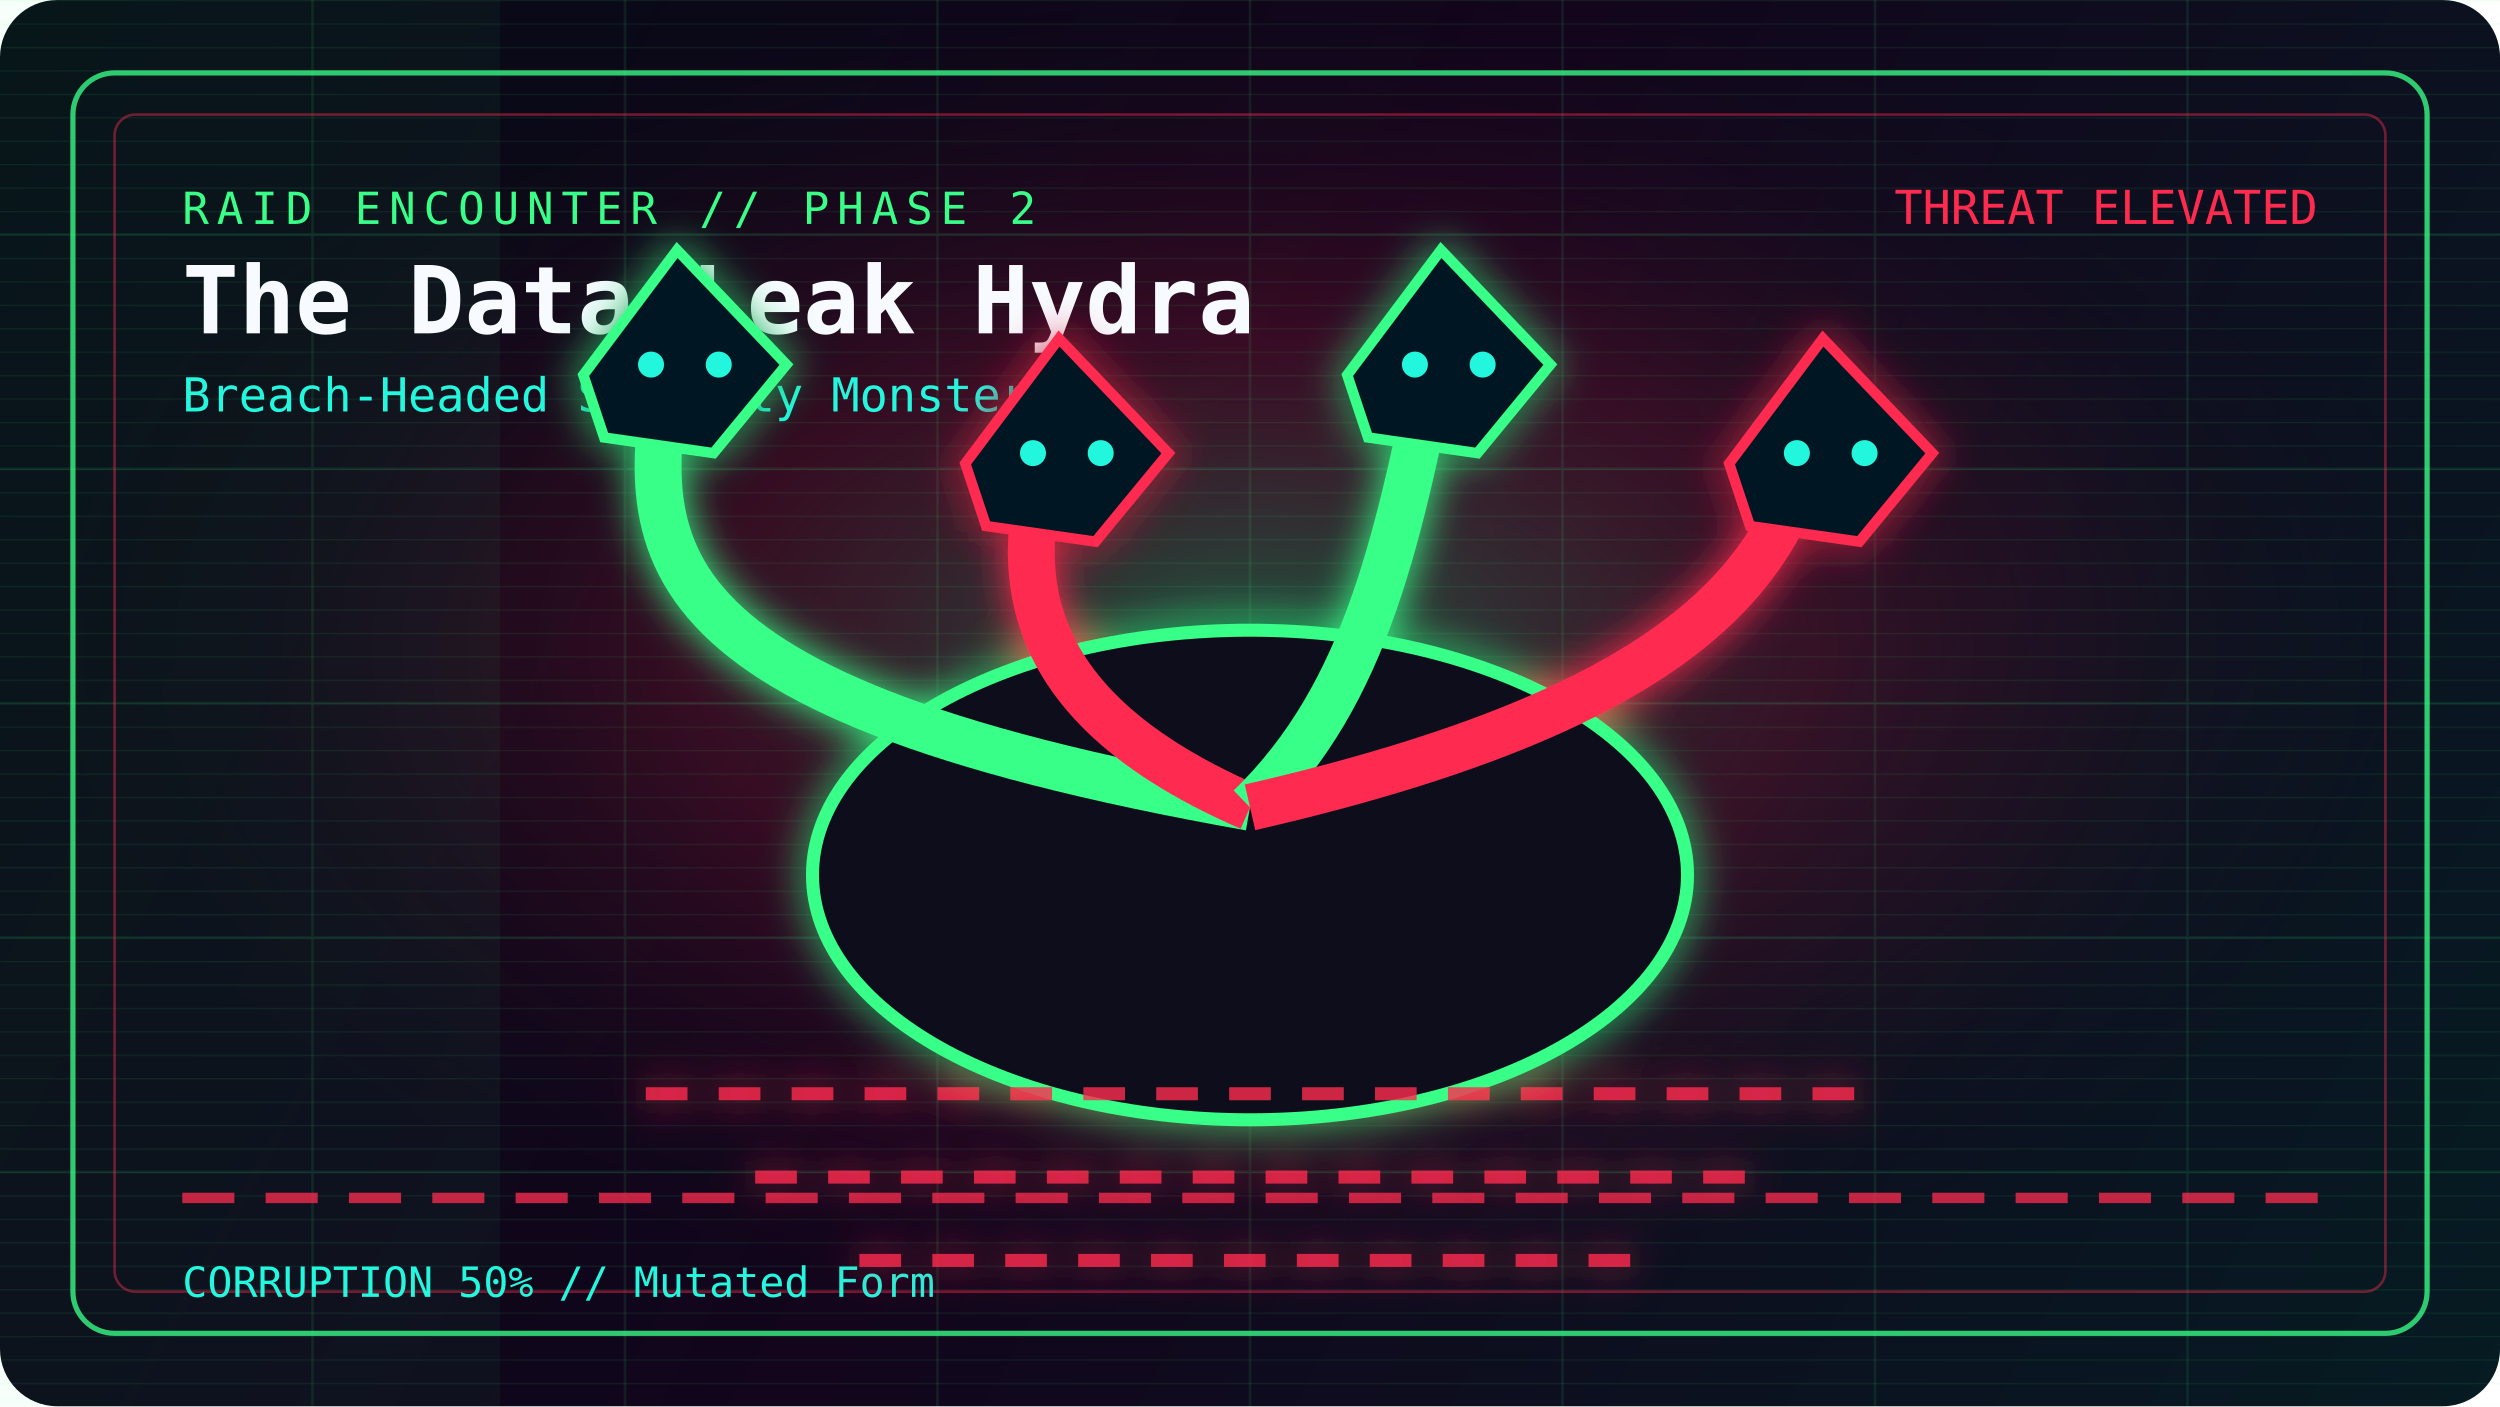
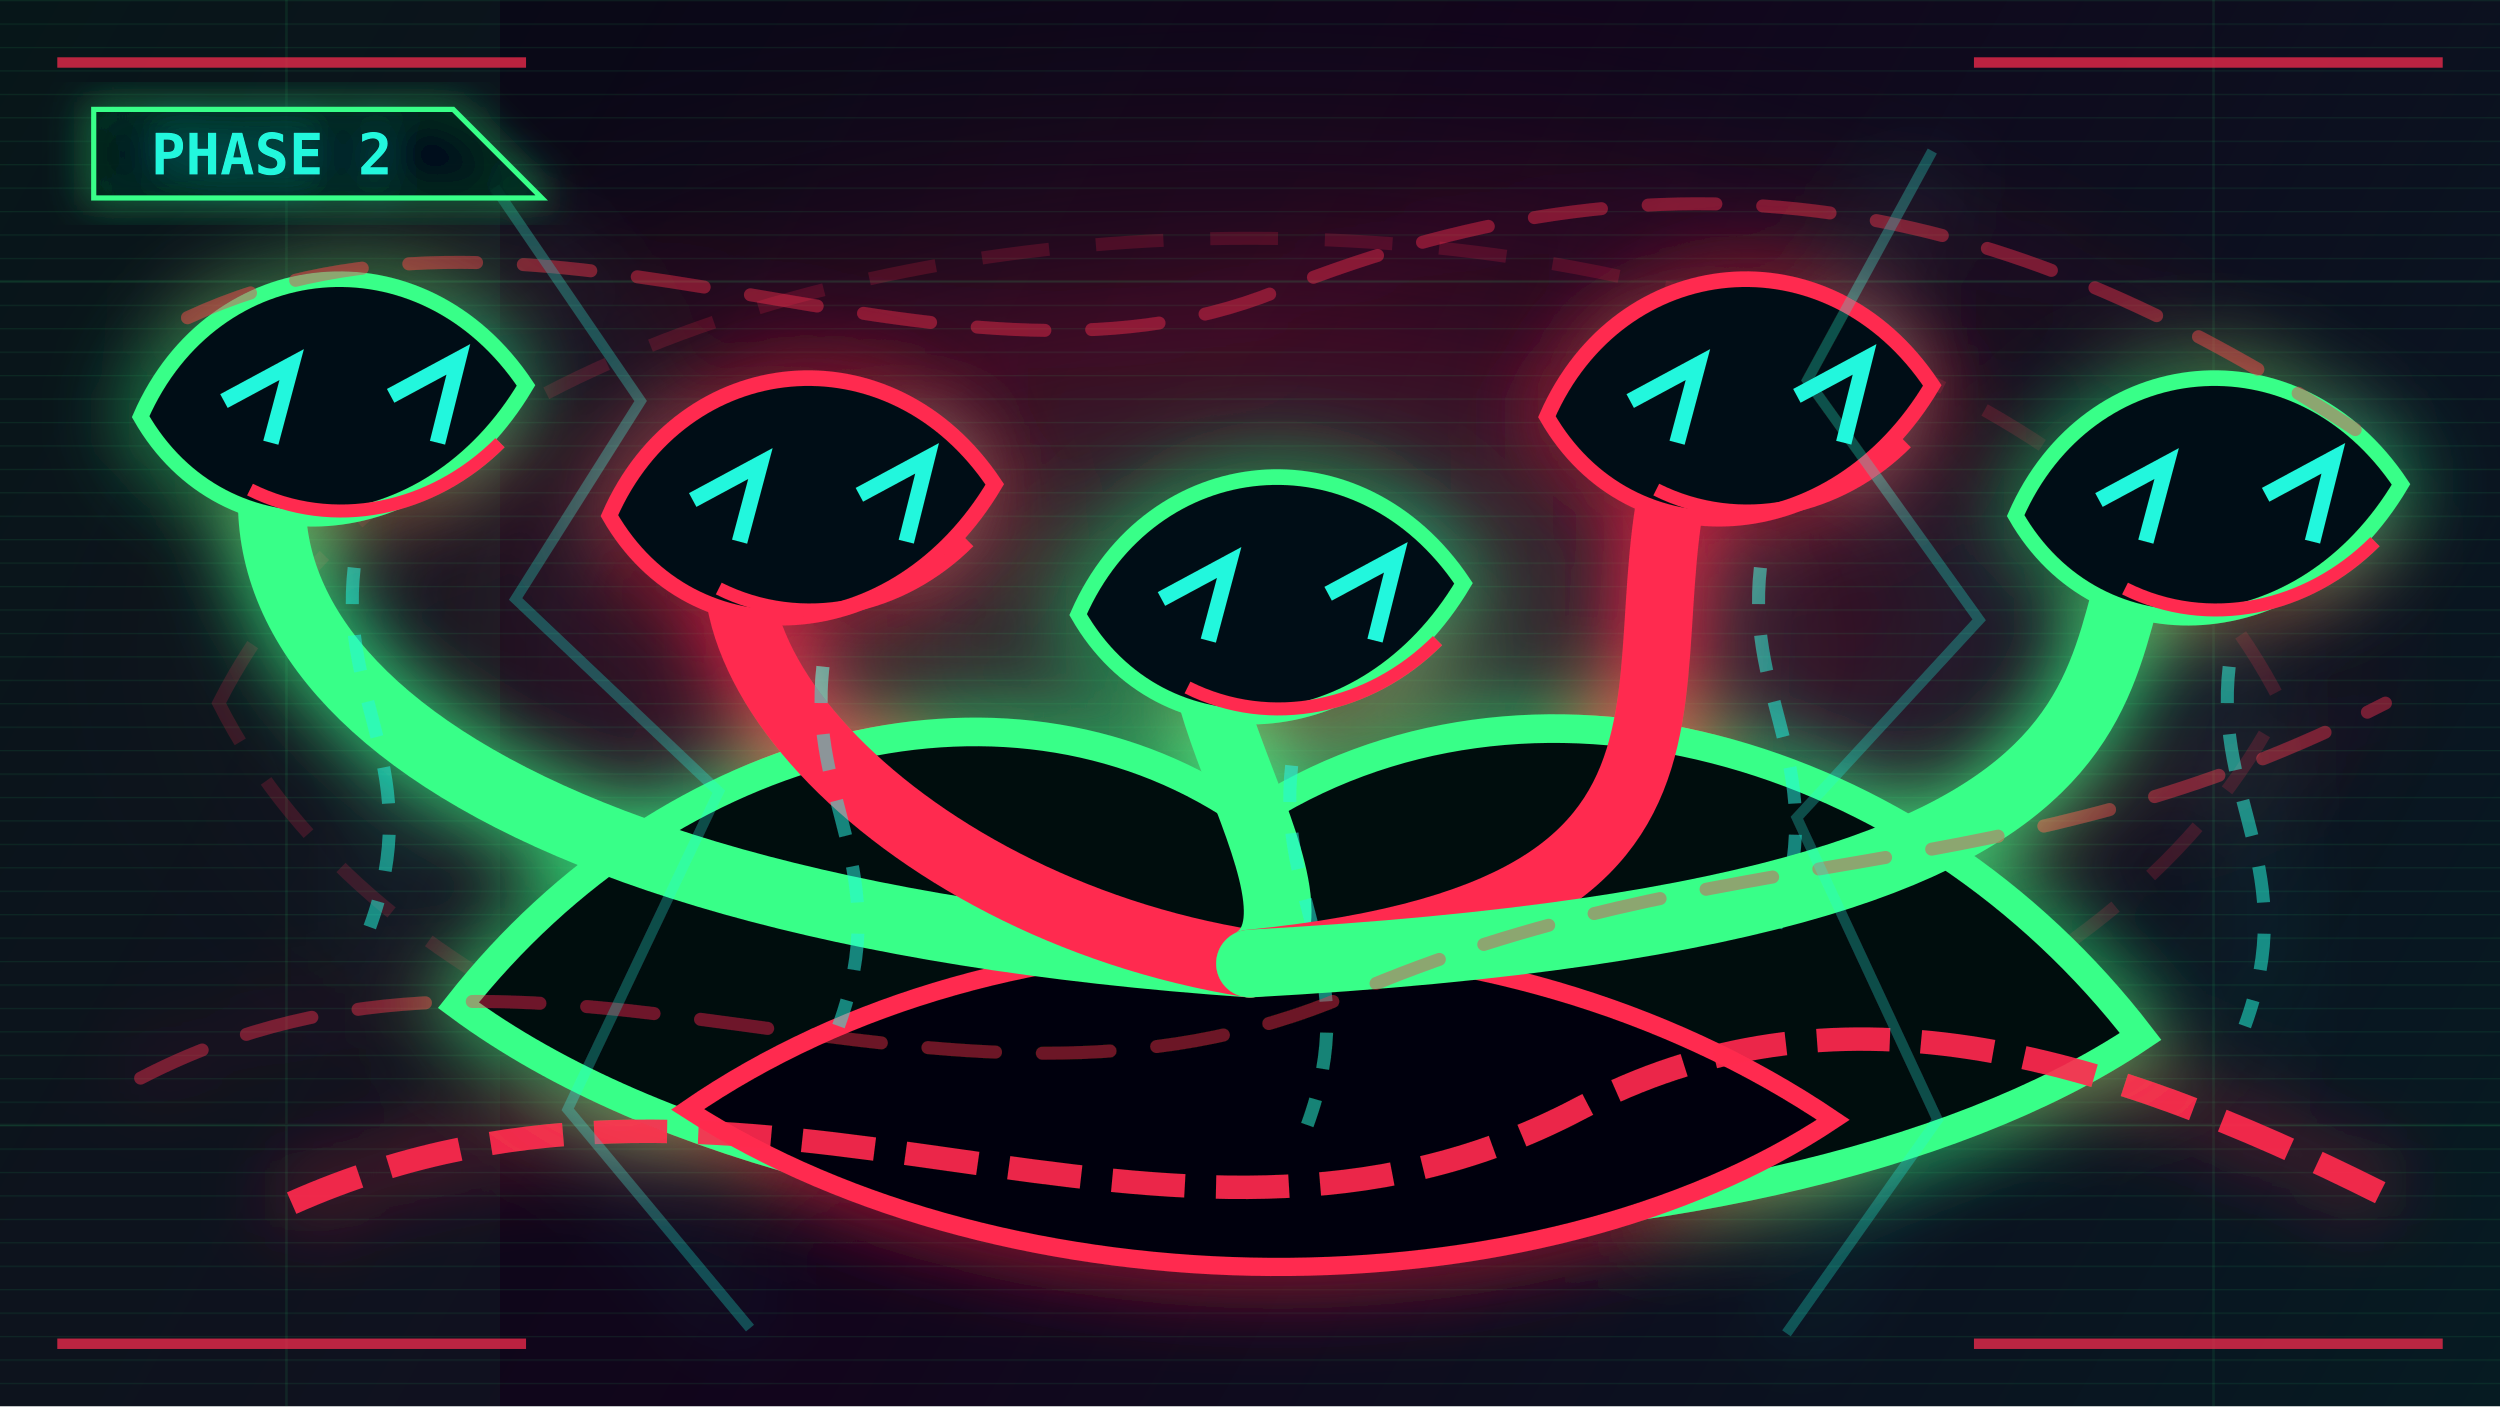
<svg xmlns="http://www.w3.org/2000/svg" width="960" height="540" viewBox="0 0 960 540" fill="none" role="img" aria-labelledby="title desc">
  <defs>
    <linearGradient id="bg" x1="0" y1="0" x2="960" y2="540" gradientUnits="userSpaceOnUse">
      <stop offset="0" stop-color="#050b14" />
      <stop offset=".48" stop-color="#12051c" />
      <stop offset="1" stop-color="#061b22" />
    </linearGradient>
    <radialGradient id="core" cx="50%" cy="46%" r="50%">
      <stop offset="0" stop-color="#39ff88" stop-opacity=".32" />
      <stop offset=".45" stop-color="#ff2b4f" stop-opacity=".16" />
      <stop offset="1" stop-color="#020713" stop-opacity="0" />
    </radialGradient>
    <pattern id="scan" width="9" height="9" patternUnits="userSpaceOnUse">
      <path d="M0 0H9" stroke="#39ff88" stroke-opacity=".08" />
    </pattern>
    <filter id="glow" x="-30%" y="-30%" width="160%" height="160%">
      <feGaussianBlur stdDeviation="8" result="blur" />
      <feMerge>
        <feMergeNode in="blur" />
        <feMergeNode in="SourceGraphic" />
      </feMerge>
    </filter>
+     <filter id="heavyGlow" x="-50%" y="-50%" width="200%" height="200%">
+       <feGaussianBlur stdDeviation="16" result="blur" />
+       <feMerge>
+         <feMergeNode in="blur" />
+         <feMergeNode in="SourceGraphic" />
+       </feMerge>
+     </filter>
    <style>
      @keyframes pulse { 0%,100% { opacity: .55; } 50% { opacity: 1; } }
-       @keyframes dash { to { stroke-dashoffset: -160; } }
      @keyframes spin { to { transform: rotate(360deg); } }
-       @keyframes jitter { 0%,100% { transform: translate(0,0); } 20% { transform: translate(2px,-1px); } 40% { transform: translate(-2px,2px); } 60% { transform: translate(1px,2px); } 80% { transform: translate(-1px,-2px); } }
+       @keyframes shake { 0%,100% { transform: translate(0,0); } 20% { transform: translate(3px,-2px); } 40% { transform: translate(-3px,2px); } 60% { transform: translate(2px,3px); } 80% { transform: translate(-2px,-3px); } }
+       @keyframes drift { 0%,100% { transform: translateX(0); } 50% { transform: translateX(16px); } }
      @keyframes sweep { 0% { transform: translateX(-960px); } 100% { transform: translateX(960px); } }
+       @keyframes flow { to { stroke-dashoffset: -220; } }
      .pulse { animation: pulse 1.9s ease-in-out infinite; }
-       .dash { animation: dash 4s linear infinite; }
      .spin { transform-origin: 480px 270px; animation: spin 10s linear infinite; }
-       .jitter { animation: jitter 1.9s steps(2,end) infinite; }
+       .shake { animation: shake 1.64s steps(2,end) infinite; }
+       .drift { animation: drift 4.5s ease-in-out infinite; }
      .sweep { animation: sweep 5.2s linear infinite; }
+       .flow { animation: flow 4.2s linear infinite; }
    </style>
  </defs>
-   <rect width="960" height="540" rx="22" fill="url(#bg)" />
+   <rect width="960" height="540" fill="url(#bg)" />
  <rect width="960" height="540" fill="url(#core)" />
  <rect width="960" height="540" fill="url(#scan)" />
  <rect class="sweep" x="0" y="0" width="192" height="540" fill="#39ff88" fill-opacity=".045" />
-   <path d="M0 90H960M0 180H960M0 270H960M0 360H960M0 450H960M120 0V540M240 0V540M360 0V540M480 0V540M600 0V540M720 0V540M840 0V540" stroke="#39ff88" stroke-opacity=".09" />
-   <rect x="28" y="28" width="904" height="484" rx="16" stroke="#39ff88" stroke-opacity=".78" stroke-width="2" />
-   <rect x="44" y="44" width="872" height="452" rx="8" stroke="#ff2b4f" stroke-opacity=".42" />
-   <text x="70" y="86" fill="#39ff88" font-family="ui-monospace, SFMono-Regular, Menlo, Monaco, Consolas, monospace" font-size="17" letter-spacing="3">RAID ENCOUNTER // PHASE 2</text>
-   <text x="70" y="128" fill="#f7fbff" font-family="ui-monospace, SFMono-Regular, Menlo, Monaco, Consolas, monospace" font-size="36" font-weight="900">The Data Leak Hydra</text>
-   <text x="70" y="158" fill="#23f7dd" font-family="ui-monospace, SFMono-Regular, Menlo, Monaco, Consolas, monospace" font-size="18">Breach-Headed Security Monster</text>
-   <text x="70" y="498" fill="#23f7dd" font-family="ui-monospace, SFMono-Regular, Menlo, Monaco, Consolas, monospace" font-size="16">CORRUPTION 50% // Mutated Form</text>
-   <g filter="url(#glow)">
+   <path d="M0 108H960M0 432H960M110 0V540M850 0V540" stroke="#39ff88" stroke-opacity=".08" />
+   <path d="M22 24H202M758 24H938M22 516H202M758 516H938" stroke="#ff2b4f" stroke-opacity=".72" stroke-width="4" />
+   <path class="spin" d="M84 270C204 32 756 32 876 270C756 508 204 508 84 270Z" stroke="#ff2b4f" stroke-opacity=".18" stroke-width="5" stroke-dasharray="26 18" fill="none" />
+   <g filter="url(#heavyGlow)">
    <g>
-       <ellipse cx="480" cy="336" rx="168" ry="94" fill="#07101b" stroke="#39ff88" stroke-width="5" />
-       <path d="M480 310C232 266 244 206 260 126" stroke="#39ff88" stroke-width="18" fill="none" />
-       <polygon class="pulse" points="224,144 260,96 302,140 274,174 232,168" fill="#061522" stroke="#39ff88" stroke-width="4" />
-       <circle cx="250" cy="140" r="5" fill="#23f7dd" />
-       <circle cx="276" cy="140" r="5" fill="#23f7dd" />
-       <path d="M480 310C378.667 266 390.667 206 406.667 160" stroke="#ff2b4f" stroke-width="18" fill="none" />
-       <polygon class="pulse" points="370.667,178 406.667,130 448.667,174 420.667,208 378.667,202" fill="#061522" stroke="#ff2b4f" stroke-width="4" />
-       <circle cx="396.667" cy="174" r="5" fill="#23f7dd" />
-       <circle cx="422.667" cy="174" r="5" fill="#23f7dd" />
-       <path d="M480 310C525.333 266 537.333 206 553.333 126" stroke="#39ff88" stroke-width="18" fill="none" />
-       <polygon class="pulse" points="517.333,144 553.333,96 595.333,140 567.333,174 525.333,168" fill="#061522" stroke="#39ff88" stroke-width="4" />
-       <circle cx="543.333" cy="140" r="5" fill="#23f7dd" />
-       <circle cx="569.333" cy="140" r="5" fill="#23f7dd" />
-       <path d="M480 310C672 266 684 206 700 160" stroke="#ff2b4f" stroke-width="18" fill="none" />
-       <polygon class="pulse" points="664,178 700,130 742,174 714,208 672,202" fill="#061522" stroke="#ff2b4f" stroke-width="4" />
-       <circle cx="690" cy="174" r="5" fill="#23f7dd" />
-       <circle cx="716" cy="174" r="5" fill="#23f7dd" />
-       <path class="dash" d="M248 420H716M290 452H676M330 484H628" stroke="#ff2b4f" stroke-opacity=".8" stroke-width="5" stroke-dasharray="16 12" />
+       <path d="M176 386C258 282 390 250 480 314C586 244 736 286 822 398C676 496 330 500 176 386Z" fill="#050b10" stroke="#39ff88" stroke-width="11" />
+       <path d="M264 426C386 342 574 342 704 430C590 506 388 506 264 426Z" fill="#020607" stroke="#ff2b4f" stroke-width="7" />
+       <path d="M480 370C162 348 62 238 120 140" stroke="#39ff88" stroke-width="26" stroke-linecap="round" fill="none" />
+       <path class="pulse" d="M54 160C82 96 162 88 202 148C164 212 86 216 54 160Z" fill="#061012" stroke="#39ff88" stroke-width="6" />
+       <path d="M86 154L112 140L104 170M150 152L176 138L168 170" stroke="#23f7dd" stroke-width="6" fill="none" />
+       <path d="M96 188C128 204 166 196 192 170" stroke="#ff2b4f" stroke-width="5" fill="none" />
+       <path class="flow" d="M136 218C130 270 164 296 142 356" stroke="#23f7dd" stroke-opacity=".52" stroke-width="5" stroke-dasharray="14 12" fill="none" />
+       <path d="M480 370C342 348 242 238 300 178" stroke="#ff2b4f" stroke-width="26" stroke-linecap="round" fill="none" />
+       <path class="pulse" d="M234 198C262 134 342 126 382 186C344 250 266 254 234 198Z" fill="#061012" stroke="#ff2b4f" stroke-width="6" />
+       <path d="M266 192L292 178L284 208M330 190L356 176L348 208" stroke="#23f7dd" stroke-width="6" fill="none" />
+       <path d="M276 226C308 242 346 234 372 208" stroke="#ff2b4f" stroke-width="5" fill="none" />
+       <path class="flow" d="M316 256C310 308 344 334 322 394" stroke="#23f7dd" stroke-opacity=".52" stroke-width="5" stroke-dasharray="14 12" fill="none" />
+       <path d="M480 370C522 348 422 238 480 216" stroke="#39ff88" stroke-width="26" stroke-linecap="round" fill="none" />
+       <path class="pulse" d="M414 236C442 172 522 164 562 224C524 288 446 292 414 236Z" fill="#061012" stroke="#39ff88" stroke-width="6" />
+       <path d="M446 230L472 216L464 246M510 228L536 214L528 246" stroke="#23f7dd" stroke-width="6" fill="none" />
+       <path d="M456 264C488 280 526 272 552 246" stroke="#ff2b4f" stroke-width="5" fill="none" />
+       <path class="flow" d="M496 294C490 346 524 372 502 432" stroke="#23f7dd" stroke-opacity=".52" stroke-width="5" stroke-dasharray="14 12" fill="none" />
+       <path d="M480 370C702 348 602 238 660 140" stroke="#ff2b4f" stroke-width="26" stroke-linecap="round" fill="none" />
+       <path class="pulse" d="M594 160C622 96 702 88 742 148C704 212 626 216 594 160Z" fill="#061012" stroke="#ff2b4f" stroke-width="6" />
+       <path d="M626 154L652 140L644 170M690 152L716 138L708 170" stroke="#23f7dd" stroke-width="6" fill="none" />
+       <path d="M636 188C668 204 706 196 732 170" stroke="#ff2b4f" stroke-width="5" fill="none" />
+       <path class="flow" d="M676 218C670 270 704 296 682 356" stroke="#23f7dd" stroke-opacity=".52" stroke-width="5" stroke-dasharray="14 12" fill="none" />
+       <path d="M480 370C882 348 782 238 840 178" stroke="#39ff88" stroke-width="26" stroke-linecap="round" fill="none" />
+       <path class="pulse" d="M774 198C802 134 882 126 922 186C884 250 806 254 774 198Z" fill="#061012" stroke="#39ff88" stroke-width="6" />
+       <path d="M806 192L832 178L824 208M870 190L896 176L888 208" stroke="#23f7dd" stroke-width="6" fill="none" />
+       <path d="M816 226C848 242 886 234 912 208" stroke="#ff2b4f" stroke-width="5" fill="none" />
+       <path class="flow" d="M856 256C850 308 884 334 862 394" stroke="#23f7dd" stroke-opacity=".52" stroke-width="5" stroke-dasharray="14 12" fill="none" />
+       <path class="flow" d="M112 462C292 382 446 510 606 426C704 374 806 404 914 458" stroke="#ff2b4f" stroke-opacity=".92" stroke-width="9" stroke-dasharray="28 12" fill="none" />
+       <path class="flow" d="M72 122C210 58 360 164 490 112C650 48 776 80 906 166M54 414C208 334 360 450 518 382C662 320 772 344 916 270" stroke="#ff2b4f" stroke-opacity=".42" stroke-width="5" stroke-linecap="round" stroke-dasharray="26 18" fill="none" />
+       <path class="shake" d="M190 72L246 154L198 230L276 304L218 426L288 510M742 58L694 146L760 238L690 314L744 430L686 512" stroke="#23f7dd" stroke-opacity=".28" stroke-width="4" fill="none" />
    </g>
  </g>
-   <path d="M70 460H890" stroke="#ff2b4f" stroke-opacity=".75" stroke-width="4" stroke-dasharray="20 12" />
-   <text x="890" y="86" text-anchor="end" fill="#ff2b4f" font-family="ui-monospace, SFMono-Regular, Menlo, Monaco, Consolas, monospace" font-size="18">THREAT ELEVATED</text>
+   <g filter="url(#glow)">
+     <path d="M36 42H174L208 76H36Z" fill="#020713" fill-opacity=".82" stroke="#39ff88" stroke-width="2" />
+     <text x="58" y="67" fill="#23f7dd" font-family="ui-monospace, SFMono-Regular, Menlo, Monaco, Consolas, monospace" font-size="22" font-weight="900">PHASE 2</text>
+   </g>
</svg>
